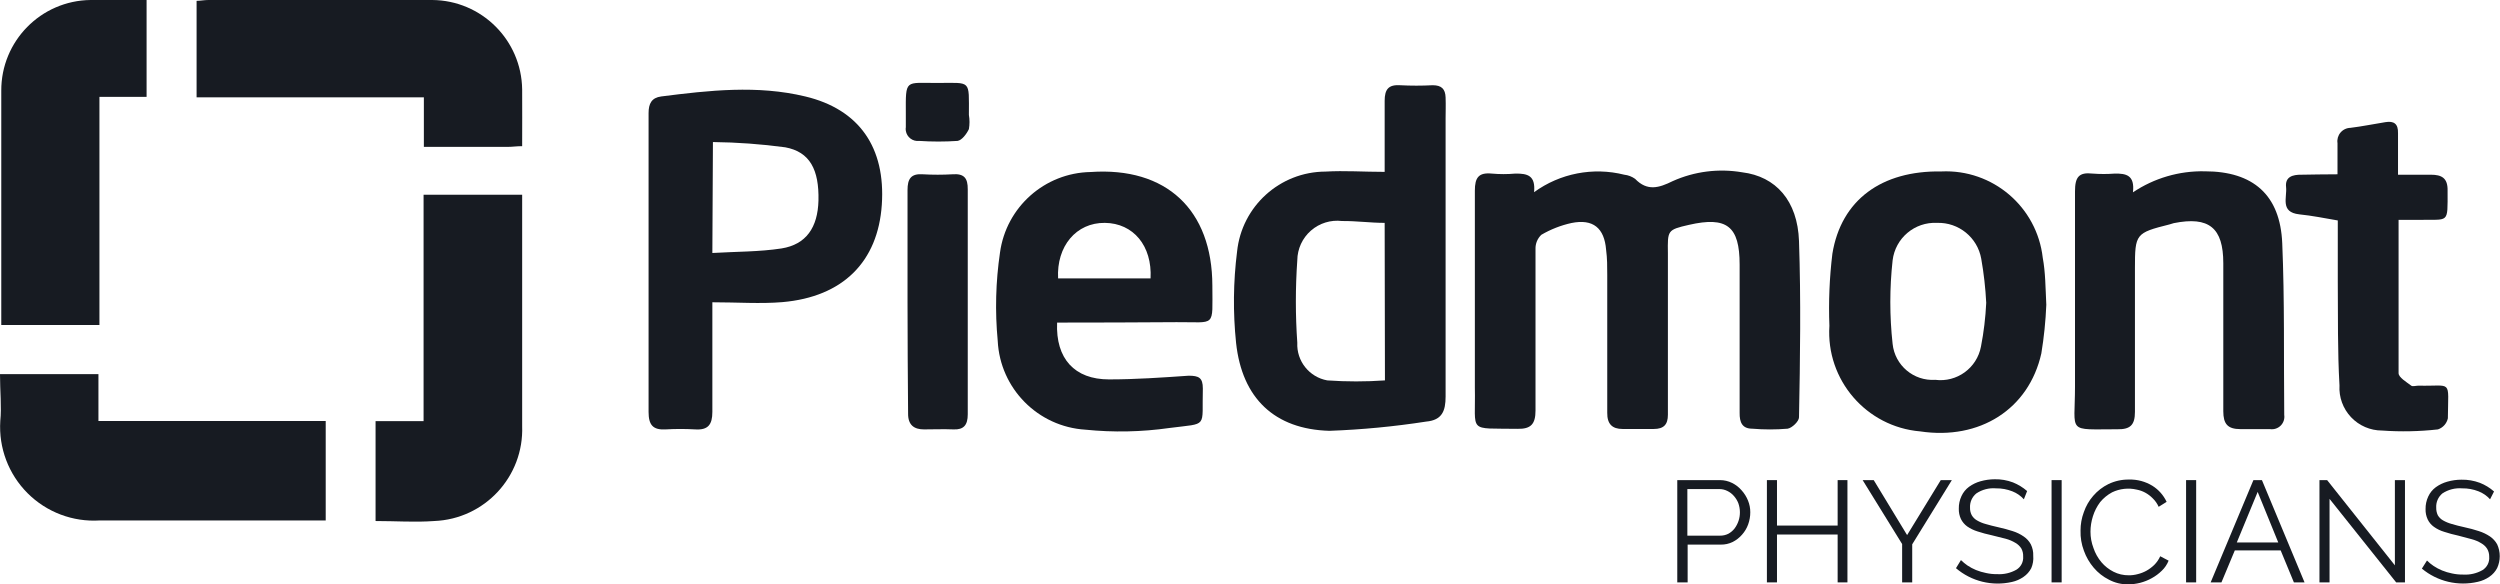
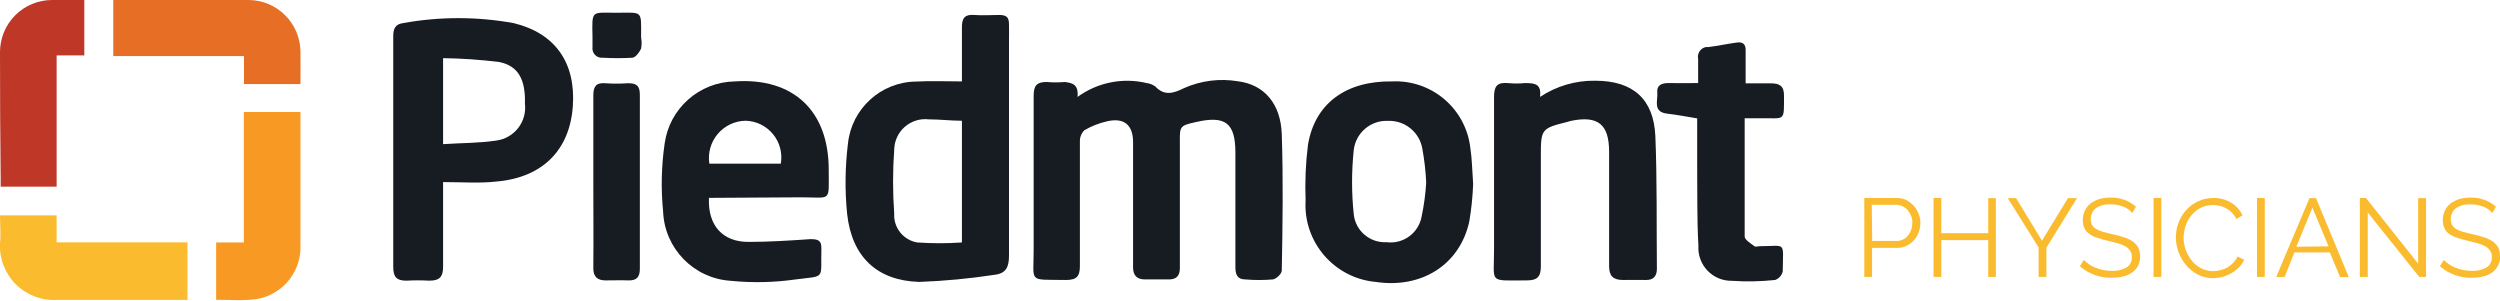
- <svg xmlns="http://www.w3.org/2000/svg" viewBox="0 0 176 41.06">
+ <svg xmlns="http://www.w3.org/2000/svg" viewBox="0 0 180.55 21.68">
  <defs>
-     <style>.cls-1{fill:#171b22;}.cls-2{isolation:isolate;}</style>
+     <style>.cls-1{fill:#fbbb2f;}.cls-2{fill:#f89923;}.cls-3{fill:#e66e25;}.cls-4{fill:#be3727;}.cls-5{fill:#171b22;}.cls-6{isolation:isolate;}</style>
  </defs>
  <g id="Layer_2" data-name="Layer 2">
    <g id="Layer_1-2" data-name="Layer 1">
      <g id="Group_33" data-name="Group 33">
        <g id="Group_32" data-name="Group 32">
-           <path id="Path_141" data-name="Path 141" class="cls-1" d="M108,13.53a7.64,7.64,0,0,1,6.35-1.23,1.61,1.61,0,0,1,.76.29c.86.89,1.68.64,2.65.16a8.47,8.47,0,0,1,4.89-.62c2.37.29,3.9,2,4,4.84.14,4.13.08,8.27,0,12.41,0,.28-.49.75-.8.8a14.79,14.79,0,0,1-2.49,0c-.71,0-.9-.45-.89-1.12,0-3.47,0-6.95,0-10.43,0-2.71-.9-3.41-3.57-2.8-1.53.35-1.5.39-1.48,2,0,3.79,0,7.58,0,11.37,0,.69-.29,1-1,1s-1.46,0-2.19,0-1.09-.35-1.08-1.14c0-3.23,0-6.47,0-9.7,0-.59,0-1.18-.08-1.77-.12-1.54-.92-2.2-2.44-1.89a7.31,7.31,0,0,0-2.12.83,1.32,1.32,0,0,0-.41,1c0,3.79,0,7.58,0,11.37,0,.95-.32,1.31-1.27,1.29-3.56-.06-2.93.34-3-2.9,0-4.62,0-9.25,0-13.87,0-.91.26-1.29,1.19-1.2a9.2,9.2,0,0,0,1.66,0C107.55,12.21,108.11,12.36,108,13.53Z" />
-           <path id="Path_142" data-name="Path 142" class="cls-1" d="M97.48,12.1c0-1.63,0-3.29,0-5,0-.8.26-1.15,1.08-1.1a22.06,22.06,0,0,0,2.3,0c.63,0,.89.27.91.86s0,1,0,1.46c0,6.53,0,13.07,0,19.6,0,1-.24,1.66-1.37,1.76a58.29,58.29,0,0,1-6.81.65c-3.86-.11-6.15-2.29-6.57-6.19a28.22,28.22,0,0,1,.07-6.43,6.28,6.28,0,0,1,6.22-5.63C94.67,12,96,12.1,97.48,12.1Zm0,3.59c-1,0-2-.14-3-.13a2.81,2.81,0,0,0-3.15,2.76,41.73,41.73,0,0,0,0,5.81,2.57,2.57,0,0,0,2.11,2.65,29,29,0,0,0,4.06,0Z" />
-           <path id="Path_143" data-name="Path 143" class="cls-1" d="M50.15,21.28c0,2.66,0,5.19,0,7.72,0,.89-.3,1.29-1.21,1.23a18,18,0,0,0-2.08,0c-.9.05-1.2-.32-1.2-1.23,0-6.07,0-12.15,0-18.23,0-.93,0-1.88,0-2.81,0-.66.21-1.08.89-1.17,3.38-.43,6.77-.81,10.14,0,3.81.91,5.66,3.61,5.39,7.62s-2.73,6.49-7,6.86C53.54,21.4,51.9,21.28,50.15,21.28Zm0-3.47c1.71-.1,3.31-.08,4.87-.32,1.74-.28,2.55-1.48,2.6-3.37.05-2.17-.6-3.43-2.34-3.75A41.86,41.86,0,0,0,50.19,10Z" />
-           <path id="Path_144" data-name="Path 144" class="cls-1" d="M74.42,22.71c-.11,2.55,1.24,4,3.65,4,1.87,0,3.74-.13,5.61-.26.72,0,1,.14,1,.9-.08,2.83.42,2.42-2.35,2.78a24.36,24.36,0,0,1-5.91.12A6.59,6.59,0,0,1,70.24,24a25.9,25.9,0,0,1,.16-6.22,6.56,6.56,0,0,1,6.38-5.67c5.33-.37,8.56,2.66,8.57,8,0,3,.28,2.55-2.52,2.57S77.26,22.71,74.42,22.71ZM81,19.6c.12-2.29-1.21-3.89-3.22-3.91s-3.41,1.64-3.29,3.91Z" />
-           <path id="Path_145" data-name="Path 145" class="cls-1" d="M0,26.34H6.93v3.3h16v7h-1.1c-4.94,0-9.87,0-14.81,0a6.6,6.6,0,0,1-7-7C.12,28.65,0,27.54,0,26.34Z" />
-           <path id="Path_146" data-name="Path 146" class="cls-1" d="M26.44,29.65h3.38V13.71h6.94V30a6.45,6.45,0,0,1-6.19,6.68c-1.34.1-2.7,0-4.13,0Z" />
-           <path id="Path_147" data-name="Path 147" class="cls-1" d="M150.16,13.54a8.74,8.74,0,0,1,5.06-1.48c3.4,0,5.31,1.66,5.45,5.07.17,4,.1,8.05.14,12.08a.88.88,0,0,1-1,1c-.7,0-1.39,0-2.08,0-.91,0-1.21-.37-1.21-1.26,0-3.47,0-6.94,0-10.42,0-2.49-1-3.32-3.49-2.82l-.3.09c-2.38.6-2.43.66-2.43,3.09,0,3.37,0,6.74,0,10.11,0,.93-.34,1.23-1.22,1.22-3.62,0-3,.33-3-3,0-4.58,0-9.17,0-13.75,0-1,.27-1.36,1.24-1.25a10.15,10.15,0,0,0,1.56,0C149.67,12.21,150.3,12.32,150.16,13.54Z" />
-           <path id="Path_148" data-name="Path 148" class="cls-1" d="M144.06,21.46a28.11,28.11,0,0,1-.35,3.42c-.88,3.93-4.34,6.12-8.53,5.49a7,7,0,0,1-6.39-7.43,31.89,31.89,0,0,1,.21-5.08c.62-3.79,3.47-5.86,7.67-5.79a6.86,6.86,0,0,1,7.14,6.08C144,19.17,144,20.22,144.06,21.46Zm-4.23-.14a24.92,24.92,0,0,0-.35-3.1,3.06,3.06,0,0,0-3.11-2.53,3,3,0,0,0-3.13,2.64,26.88,26.88,0,0,0,0,5.88,2.83,2.83,0,0,0,3,2.53,2.9,2.9,0,0,0,3.22-2.34A21.28,21.28,0,0,0,139.83,21.32Z" />
-           <path id="Path_149" data-name="Path 149" class="cls-1" d="M36.76,10.29c-.38,0-.69.05-1,.05H29.84V6.85h-16V.06c.24,0,.54-.06.83-.06H30.43a6.38,6.38,0,0,1,6.33,6.29C36.77,7.6,36.76,8.91,36.76,10.29Z" />
-           <path id="Path_150" data-name="Path 150" class="cls-1" d="M10.32,0V6.82H7V22.88H.09c0-.26,0-.56,0-.85V6.39A6.36,6.36,0,0,1,6.37,0h4Z" />
-           <path id="Path_151" data-name="Path 151" class="cls-1" d="M164.56,12.27c0-.81,0-1.5,0-2.19A.94.94,0,0,1,165.47,9c.82-.1,1.64-.27,2.46-.4.6-.1.91.11.89.78,0,.94,0,1.87,0,2.92.81,0,1.56,0,2.31,0s1.2.22,1.18,1.12c0,2.41.13,2-2.07,2.06h-1.38c0,3.65,0,7.22,0,10.79,0,.3.55.62.89.88.1.08.33,0,.51,0,2.42.06,2.09-.5,2.07,2.3a1.06,1.06,0,0,1-.7.78,21.49,21.49,0,0,1-3.93.08,3,3,0,0,1-3-3.18c-.14-2.43-.1-4.86-.12-7.3,0-1.42,0-2.83,0-4.31-.93-.16-1.82-.34-2.71-.43-1.37-.15-.85-1.19-.93-1.92s.47-.88,1.09-.87C162.8,12.29,163.6,12.27,164.56,12.27Z" />
-           <path id="Path_152" data-name="Path 152" class="cls-1" d="M63.89,21.29c0-2.64,0-5.27,0-7.91,0-.79.24-1.17,1.08-1.11a18,18,0,0,0,2.08,0c.81-.06,1.09.25,1.08,1.07,0,3.4,0,6.8,0,10.21,0,1.87,0,3.75,0,5.62,0,.76-.29,1.09-1,1.06s-1.39,0-2.08,0-1.13-.3-1.12-1.12C63.91,26.5,63.89,23.9,63.89,21.29Z" />
-           <path id="Path_153" data-name="Path 153" class="cls-1" d="M66,5.84c2.4,0,2.21-.26,2.21,2.25a2.91,2.91,0,0,1,0,1c-.16.34-.5.79-.8.83a20.28,20.28,0,0,1-2.7,0,.85.85,0,0,1-.94-.71.75.75,0,0,1,0-.26c0-.32,0-.63,0-.94C63.76,5.53,63.7,5.85,66,5.84Z" />
+           <path id="Path_145" data-name="Path 145" class="cls-1" d="M0,15.55H4.09V17.5h9.45v4.16H12.9c-2.92,0-5.84,0-8.75,0A3.9,3.9,0,0,1,0,17.56C.07,16.92,0,16.26,0,15.55Z" />
+           <path id="Path_146" data-name="Path 146" class="cls-2" d="M15.61,17.51h2V8.09H21.7V17.7a3.8,3.8,0,0,1-3.65,3.95c-.79.06-1.6,0-2.44,0Z" />
+           <path id="Path_149" data-name="Path 149" class="cls-3" d="M21.7,6.07c-.22,0-.4,0-.58,0h-3.5V4.05H8.18V0c.14,0,.32,0,.49,0H18A3.77,3.77,0,0,1,21.7,3.71C21.71,4.49,21.7,5.26,21.7,6.07Z" />
+           <path id="Path_150" data-name="Path 150" class="cls-4" d="M6.09,0V4h-2v9.48H.05c0-.15,0-.33,0-.51Q0,8.4,0,3.77A3.76,3.76,0,0,1,3.76,0H6.09Z" />
+           <path id="Path_141" data-name="Path 141" class="cls-5" d="M77.82,7a6.09,6.09,0,0,1,5-1,1.35,1.35,0,0,1,.61.24c.67.71,1.32.5,2.09.12a6.81,6.81,0,0,1,3.88-.49c1.88.23,3.1,1.6,3.17,3.84.11,3.27.06,6.55,0,9.83,0,.23-.39.6-.64.64a11.78,11.78,0,0,1-2,0c-.57,0-.71-.36-.71-.88,0-2.76,0-5.52,0-8.27,0-2.15-.72-2.7-2.83-2.22-1.21.27-1.19.3-1.18,1.55,0,3,0,6,0,9,0,.55-.24.82-.79.82s-1.16,0-1.73,0-.87-.28-.86-.9c0-2.57,0-5.13,0-7.69,0-.47,0-.94,0-1.4C81.8,9,81.16,8.5,80,8.75a5.92,5.92,0,0,0-1.68.65,1.1,1.1,0,0,0-.33.82c0,3,0,6,0,9,0,.75-.25,1-1,1-2.82-.05-2.32.27-2.34-2.3,0-3.67,0-7.33,0-11,0-.71.2-1,.94-1a7.27,7.27,0,0,0,1.32,0C77.46,6,77.9,6.09,77.82,7Z" />
+           <path id="Path_142" data-name="Path 142" class="cls-5" d="M69.47,5.88c0-1.29,0-2.61,0-3.93,0-.64.21-.92.87-.87s1.21,0,1.81,0,.71.21.72.68,0,.77,0,1.15c0,5.18,0,10.36,0,15.54,0,.81-.19,1.31-1.08,1.4a47.16,47.16,0,0,1-5.4.51c-3.06-.09-4.87-1.82-5.21-4.91a22.8,22.8,0,0,1,.06-5.09,5,5,0,0,1,4.93-4.47C67.25,5.83,68.33,5.88,69.47,5.88Zm0,2.84c-.81,0-1.6-.1-2.39-.1a2.24,2.24,0,0,0-2.5,2.19,32.24,32.24,0,0,0,0,4.61,2,2,0,0,0,1.66,2.09,23.22,23.22,0,0,0,3.23,0Z" />
+           <path id="Path_143" data-name="Path 143" class="cls-5" d="M32,13.15c0,2.11,0,4.12,0,6.12,0,.71-.24,1-1,1a15.14,15.14,0,0,0-1.65,0c-.71,0-.95-.26-.95-1,0-4.81,0-9.63,0-14.45,0-.74,0-1.48,0-2.22,0-.53.16-.86.7-.93a22.4,22.4,0,0,1,8,0c3,.73,4.49,2.86,4.27,6s-2.16,5.15-5.51,5.44C34.65,13.25,33.35,13.15,32,13.15Zm0-2.74c1.35-.09,2.62-.07,3.85-.26a2.4,2.4,0,0,0,2.06-2.67c.05-1.72-.47-2.72-1.85-3A36.79,36.79,0,0,0,32,4.2Z" />
+           <path id="Path_144" data-name="Path 144" class="cls-5" d="M51.2,14.29c-.09,2,1,3.2,2.89,3.18,1.48,0,3-.1,4.45-.2.57,0,.8.11.78.71-.06,2.24.34,1.92-1.86,2.2a19.38,19.38,0,0,1-4.69.1,5.22,5.22,0,0,1-4.88-5A20.35,20.35,0,0,1,48,10.37a5.2,5.2,0,0,1,5.06-4.49c4.22-.29,6.79,2.11,6.79,6.37,0,2.39.23,2-2,2S53.45,14.29,51.2,14.29Zm5.19-2.47a2.65,2.65,0,0,0-2.55-3.1,2.69,2.69,0,0,0-2.61,3.1Z" />
+           <path id="Path_147" data-name="Path 147" class="cls-5" d="M111.22,7a7,7,0,0,1,4-1.17c2.7,0,4.21,1.31,4.33,4,.13,3.19.08,6.39.11,9.58,0,.54-.25.82-.8.81s-1.1,0-1.65,0c-.72,0-1-.3-1-1,0-2.75,0-5.51,0-8.26,0-2-.82-2.63-2.76-2.23l-.24.07c-1.89.47-1.93.52-1.93,2.45,0,2.67,0,5.34,0,8,0,.74-.27,1-1,1-2.87,0-2.36.27-2.38-2.35,0-3.63,0-7.27,0-10.9,0-.76.21-1.07,1-1a6.42,6.42,0,0,0,1.24,0C110.84,6,111.34,6.05,111.22,7Z" />
+           <path id="Path_148" data-name="Path 148" class="cls-5" d="M106.39,13.29a20.72,20.72,0,0,1-.28,2.72c-.69,3.11-3.44,4.85-6.76,4.35a5.58,5.58,0,0,1-5.06-5.89,24.67,24.67,0,0,1,.17-4c.49-3,2.75-4.64,6.08-4.59a5.43,5.43,0,0,1,5.65,4.82C106.31,11.48,106.32,12.31,106.39,13.29ZM103,13.18a18.38,18.38,0,0,0-.28-2.45,2.42,2.42,0,0,0-2.47-2,2.38,2.38,0,0,0-2.48,2.09,22.09,22.09,0,0,0,0,4.67,2.25,2.25,0,0,0,2.35,2,2.28,2.28,0,0,0,2.55-1.85A16.76,16.76,0,0,0,103,13.18Z" />
+           <path id="Path_151" data-name="Path 151" class="cls-5" d="M122.64,6c0-.65,0-1.2,0-1.74a.72.72,0,0,1,.55-.86l.18,0c.65-.08,1.3-.22,2-.32.48-.08.73.08.7.62,0,.74,0,1.48,0,2.32.64,0,1.24,0,1.83,0s.95.17.94.88c0,1.92.1,1.62-1.65,1.64H126c0,2.89,0,5.72,0,8.54,0,.24.44.5.7.7.09.07.27,0,.41,0,1.92,0,1.66-.4,1.64,1.82a.86.86,0,0,1-.55.62,18.07,18.07,0,0,1-3.12.06,2.38,2.38,0,0,1-2.42-2.53c-.11-1.92-.07-3.85-.09-5.78,0-1.12,0-2.25,0-3.42-.74-.12-1.44-.26-2.15-.34-1.08-.12-.68-.94-.73-1.52s.37-.7.86-.69S121.88,6,122.64,6Z" />
+           <path id="Path_152" data-name="Path 152" class="cls-5" d="M42.85,13.16c0-2.09,0-4.18,0-6.27,0-.63.19-.93.85-.88a11.36,11.36,0,0,0,1.65,0c.65,0,.86.2.86.85,0,2.7,0,5.39,0,8.09,0,1.48,0,3,0,4.46,0,.6-.23.86-.83.84s-1.1,0-1.65,0-.89-.24-.88-.89C42.87,17.29,42.85,15.23,42.85,13.16Z" />
+           <path id="Path_153" data-name="Path 153" class="cls-5" d="M44.55.92c1.9,0,1.75-.21,1.75,1.78a2.21,2.21,0,0,1,0,.81c-.12.27-.39.63-.63.66a18.92,18.92,0,0,1-2.13,0,.68.68,0,0,1-.75-.77c0-.25,0-.5,0-.75C42.75.67,42.7.93,44.55.92Z" />
        </g>
-         <g id="PHYSICIANS" class="cls-2">
-           <g class="cls-2">
-             <path class="cls-1" d="M118.08,41V33.8h3a1.91,1.91,0,0,1,.86.2,2.12,2.12,0,0,1,.67.52,2.43,2.43,0,0,1,.45.72,2.14,2.14,0,0,1,.16.82,2.51,2.51,0,0,1-.15.86,2.19,2.19,0,0,1-.43.72,2.16,2.16,0,0,1-.65.51,1.83,1.83,0,0,1-.85.19h-2.33V41Zm.71-3.29h2.3a1.27,1.27,0,0,0,.58-.13,1.43,1.43,0,0,0,.44-.37,1.89,1.89,0,0,0,.38-1.15,1.9,1.9,0,0,0-.11-.63,1.69,1.69,0,0,0-.32-.52,1.41,1.41,0,0,0-.46-.35,1.25,1.25,0,0,0-.57-.13h-2.24Z" />
-             <path class="cls-1" d="M130.06,33.8V41h-.69V37.63H125.1V41h-.71V33.8h.71V37h4.27V33.8Z" />
-             <path class="cls-1" d="M131.91,33.8l2.35,3.87,2.37-3.87h.78l-2.79,4.52V41h-.71V38.3l-2.78-4.5Z" />
-             <path class="cls-1" d="M142.48,35.15a2.13,2.13,0,0,0-.81-.56,3,3,0,0,0-1.15-.21,2.16,2.16,0,0,0-1.39.36,1.21,1.21,0,0,0-.44,1,1.07,1.07,0,0,0,.12.53,1,1,0,0,0,.36.36,2.41,2.41,0,0,0,.62.26c.26.08.55.15.9.23a10.4,10.4,0,0,1,1,.27,2.83,2.83,0,0,1,.78.38,1.53,1.53,0,0,1,.5.55,1.67,1.67,0,0,1,.17.81A1.79,1.79,0,0,1,143,40a1.67,1.67,0,0,1-.54.61,2.27,2.27,0,0,1-.82.36A4.52,4.52,0,0,1,137.7,40l.35-.57a3.58,3.58,0,0,0,.46.38,3.41,3.41,0,0,0,.6.32,3.91,3.91,0,0,0,.71.21,3.36,3.36,0,0,0,.79.08,2.44,2.44,0,0,0,1.34-.31,1,1,0,0,0,.48-.94,1.08,1.08,0,0,0-.13-.56,1.19,1.19,0,0,0-.41-.39,2.68,2.68,0,0,0-.68-.29l-1-.25a9.72,9.72,0,0,1-1-.27,2.68,2.68,0,0,1-.72-.35,1.44,1.44,0,0,1-.44-.52,1.61,1.61,0,0,1-.15-.73,2,2,0,0,1,.19-.89,1.68,1.68,0,0,1,.53-.65,2.54,2.54,0,0,1,.81-.39,3.74,3.74,0,0,1,1-.14,3.44,3.44,0,0,1,1.28.22,3.54,3.54,0,0,1,1,.61Z" />
-             <path class="cls-1" d="M144.43,41V33.8h.71V41Z" />
-             <path class="cls-1" d="M146.47,37.35a3.66,3.66,0,0,1,.23-1.29,3.45,3.45,0,0,1,.66-1.15,3.38,3.38,0,0,1,1.07-.83,3.25,3.25,0,0,1,1.45-.32,3,3,0,0,1,1.65.44,2.67,2.67,0,0,1,1,1.13l-.56.35a1.9,1.9,0,0,0-.42-.6,2.24,2.24,0,0,0-.53-.4,2.08,2.08,0,0,0-.59-.21,2.62,2.62,0,0,0-1.74.19,2.82,2.82,0,0,0-.84.69,3.27,3.27,0,0,0-.51,1,3.59,3.59,0,0,0-.17,1.08,3.21,3.21,0,0,0,.21,1.15,3.07,3.07,0,0,0,.56,1,2.74,2.74,0,0,0,.85.67,2.31,2.31,0,0,0,1.07.25,2.27,2.27,0,0,0,.63-.08,2.48,2.48,0,0,0,.62-.24,2.71,2.71,0,0,0,.55-.41,2.07,2.07,0,0,0,.42-.61l.59.31a2,2,0,0,1-.48.71,3.18,3.18,0,0,1-.7.52,3.43,3.43,0,0,1-.82.33,3.61,3.61,0,0,1-.85.11,2.81,2.81,0,0,1-1.35-.33,3.38,3.38,0,0,1-1.07-.84,3.82,3.82,0,0,1-.69-1.19A3.71,3.71,0,0,1,146.47,37.35Z" />
-             <path class="cls-1" d="M153.9,41V33.8h.71V41Z" />
-             <path class="cls-1" d="M158.64,33.8h.6l3,7.2h-.75l-.93-2.25h-3.23L156.39,41h-.76Zm1.75,4.39-1.45-3.56-1.47,3.56Z" />
-             <path class="cls-1" d="M164,35.12V41h-.71V33.8h.54l4.77,6v-6h.71V41h-.62Z" />
-             <path class="cls-1" d="M175.3,35.15a2.13,2.13,0,0,0-.81-.56,3,3,0,0,0-1.16-.21,2.2,2.2,0,0,0-1.39.36,1.21,1.21,0,0,0-.43,1,1.19,1.19,0,0,0,.11.53,1,1,0,0,0,.36.36,2.66,2.66,0,0,0,.63.26c.25.08.55.15.9.23a9.52,9.52,0,0,1,1,.27,3.05,3.05,0,0,1,.79.38,1.63,1.63,0,0,1,.5.55,2,2,0,0,1,0,1.67,1.67,1.67,0,0,1-.54.61,2.27,2.27,0,0,1-.82.36,4.54,4.54,0,0,1-3.94-.93l.36-.57a3,3,0,0,0,.46.38,3.41,3.41,0,0,0,.6.32,3.8,3.8,0,0,0,.7.21,3.45,3.45,0,0,0,.8.08,2.44,2.44,0,0,0,1.34-.31,1,1,0,0,0,.48-.94,1.08,1.08,0,0,0-.14-.56,1.19,1.19,0,0,0-.41-.39,2.53,2.53,0,0,0-.68-.29l-.94-.25a9.72,9.72,0,0,1-1-.27,2.42,2.42,0,0,1-.72-.35,1.35,1.35,0,0,1-.44-.52,1.61,1.61,0,0,1-.15-.73,2,2,0,0,1,.19-.89,1.68,1.68,0,0,1,.53-.65,2.54,2.54,0,0,1,.81-.39,3.66,3.66,0,0,1,1-.14,3.49,3.49,0,0,1,1.29.22,3.37,3.37,0,0,1,1,.61Z" />
+         <g id="PHYSICIANS">
+           <g class="cls-6">
+             <path class="cls-1" d="M134.64,20v-5.7H137a1.57,1.57,0,0,1,.68.15,1.93,1.93,0,0,1,.53.41,1.8,1.8,0,0,1,.35.58,1.64,1.64,0,0,1,.13.65,2,2,0,0,1-.12.68,1.73,1.73,0,0,1-.34.57,1.48,1.48,0,0,1-.52.4,1.35,1.35,0,0,1-.67.16h-1.84V20Zm.57-2.6H137a.94.94,0,0,0,.45-.11,1,1,0,0,0,.35-.29,1.42,1.42,0,0,0,.23-.42,1.62,1.62,0,0,0,.08-.49,1.35,1.35,0,0,0-.09-.5,1.73,1.73,0,0,0-.25-.42,1.07,1.07,0,0,0-.37-.27,1,1,0,0,0-.45-.11h-1.77Z" />
+             <path class="cls-1" d="M144.14,14.31V20h-.55V17.34H140.2V20h-.56v-5.7h.56v2.54h3.39V14.31Z" />
+             <path class="cls-1" d="M145.6,14.31l1.87,3.07,1.88-3.07H150l-2.21,3.58V20h-.56V17.87L145,14.31Z" />
+             <path class="cls-1" d="M154,15.38a1.71,1.71,0,0,0-.64-.45,2.4,2.4,0,0,0-.92-.17,1.72,1.72,0,0,0-1.1.29,1,1,0,0,0-.34.78.87.87,0,0,0,.09.42.78.78,0,0,0,.29.28,1.89,1.89,0,0,0,.49.21l.71.18a5.09,5.09,0,0,1,.82.22,2.31,2.31,0,0,1,.63.3,1.23,1.23,0,0,1,.39.43,1.42,1.42,0,0,1,.14.65,1.45,1.45,0,0,1-.15.68,1.52,1.52,0,0,1-.43.48,1.84,1.84,0,0,1-.65.29,3.58,3.58,0,0,1-.83.09,3.41,3.41,0,0,1-2.29-.83l.28-.46a2.44,2.44,0,0,0,.84.56,3.06,3.06,0,0,0,.56.17,3.21,3.21,0,0,0,.63.06,2,2,0,0,0,1.06-.24.83.83,0,0,0,.38-.75.78.78,0,0,0-.11-.44,1,1,0,0,0-.32-.32,2.74,2.74,0,0,0-.54-.23l-.75-.19a7,7,0,0,1-.78-.22,1.69,1.69,0,0,1-.57-.28,1,1,0,0,1-.35-.4,1.28,1.28,0,0,1-.12-.58,1.61,1.61,0,0,1,.15-.71,1.39,1.39,0,0,1,.42-.51,2.13,2.13,0,0,1,.64-.32,3,3,0,0,1,.82-.1,2.73,2.73,0,0,1,1,.17,2.89,2.89,0,0,1,.81.48Z" />
+             <path class="cls-1" d="M155.53,20v-5.7h.56V20Z" />
+             <path class="cls-1" d="M157.14,17.12a3.1,3.1,0,0,1,.18-1,2.86,2.86,0,0,1,.53-.91,2.64,2.64,0,0,1,.85-.65,2.53,2.53,0,0,1,1.15-.26,2.36,2.36,0,0,1,1.3.35,2,2,0,0,1,.8.9l-.44.27a1.8,1.8,0,0,0-.33-.47,1.75,1.75,0,0,0-.42-.31,1.69,1.69,0,0,0-.47-.18,2.59,2.59,0,0,0-.47-.05,1.88,1.88,0,0,0-.91.21,2.07,2.07,0,0,0-.66.55,2.23,2.23,0,0,0-.41.76,2.75,2.75,0,0,0-.14.85,2.53,2.53,0,0,0,.17.91,2.69,2.69,0,0,0,.45.77,2.16,2.16,0,0,0,.67.53,1.89,1.89,0,0,0,.85.19,2.2,2.2,0,0,0,.5-.06,2,2,0,0,0,.49-.19,2.24,2.24,0,0,0,.43-.33,1.54,1.54,0,0,0,.34-.48l.47.24a1.61,1.61,0,0,1-.39.57,2.71,2.71,0,0,1-.55.41,2.6,2.6,0,0,1-.65.26,2.63,2.63,0,0,1-.67.09,2.33,2.33,0,0,1-1.08-.26,2.73,2.73,0,0,1-.84-.67,3,3,0,0,1-.55-.94A3.07,3.07,0,0,1,157.14,17.12Z" />
+             <path class="cls-1" d="M163,20v-5.7h.56V20Z" />
+             <path class="cls-1" d="M166.79,14.31h.47l2.37,5.7H169l-.74-1.78h-2.56L165,20h-.61Zm1.38,3.48L167,15l-1.16,2.82Z" />
+             <path class="cls-1" d="M171,15.35V20h-.57v-5.7h.44l3.77,4.74V14.31h.57V20h-.49Z" />
+             <path class="cls-1" d="M180,15.38a1.71,1.71,0,0,0-.64-.45,2.4,2.4,0,0,0-.92-.17,1.72,1.72,0,0,0-1.1.29,1,1,0,0,0-.34.78.87.87,0,0,0,.09.42.83.83,0,0,0,.28.28,2.15,2.15,0,0,0,.5.21l.71.18a5.09,5.09,0,0,1,.82.22,2.46,2.46,0,0,1,.63.3,1.23,1.23,0,0,1,.39.43,1.42,1.42,0,0,1,.14.65,1.34,1.34,0,0,1-.16.68,1.38,1.38,0,0,1-.42.48,1.84,1.84,0,0,1-.65.29,3.58,3.58,0,0,1-.83.09,3.41,3.41,0,0,1-2.29-.83l.28-.46a2,2,0,0,0,.37.31,2.34,2.34,0,0,0,.47.25,3.06,3.06,0,0,0,.56.17,3.21,3.21,0,0,0,.63.06,2,2,0,0,0,1.06-.24.85.85,0,0,0,.38-.75.78.78,0,0,0-.11-.44,1,1,0,0,0-.32-.32,2.74,2.74,0,0,0-.54-.23l-.75-.19a7.87,7.87,0,0,1-.79-.22,1.9,1.9,0,0,1-.57-.28,1,1,0,0,1-.34-.4,1.28,1.28,0,0,1-.12-.58,1.61,1.61,0,0,1,.15-.71,1.39,1.39,0,0,1,.42-.51,2.13,2.13,0,0,1,.64-.32,3,3,0,0,1,.82-.1,2.73,2.73,0,0,1,1,.17,3,3,0,0,1,.81.48Z" />
          </g>
        </g>
      </g>
    </g>
  </g>
</svg>
